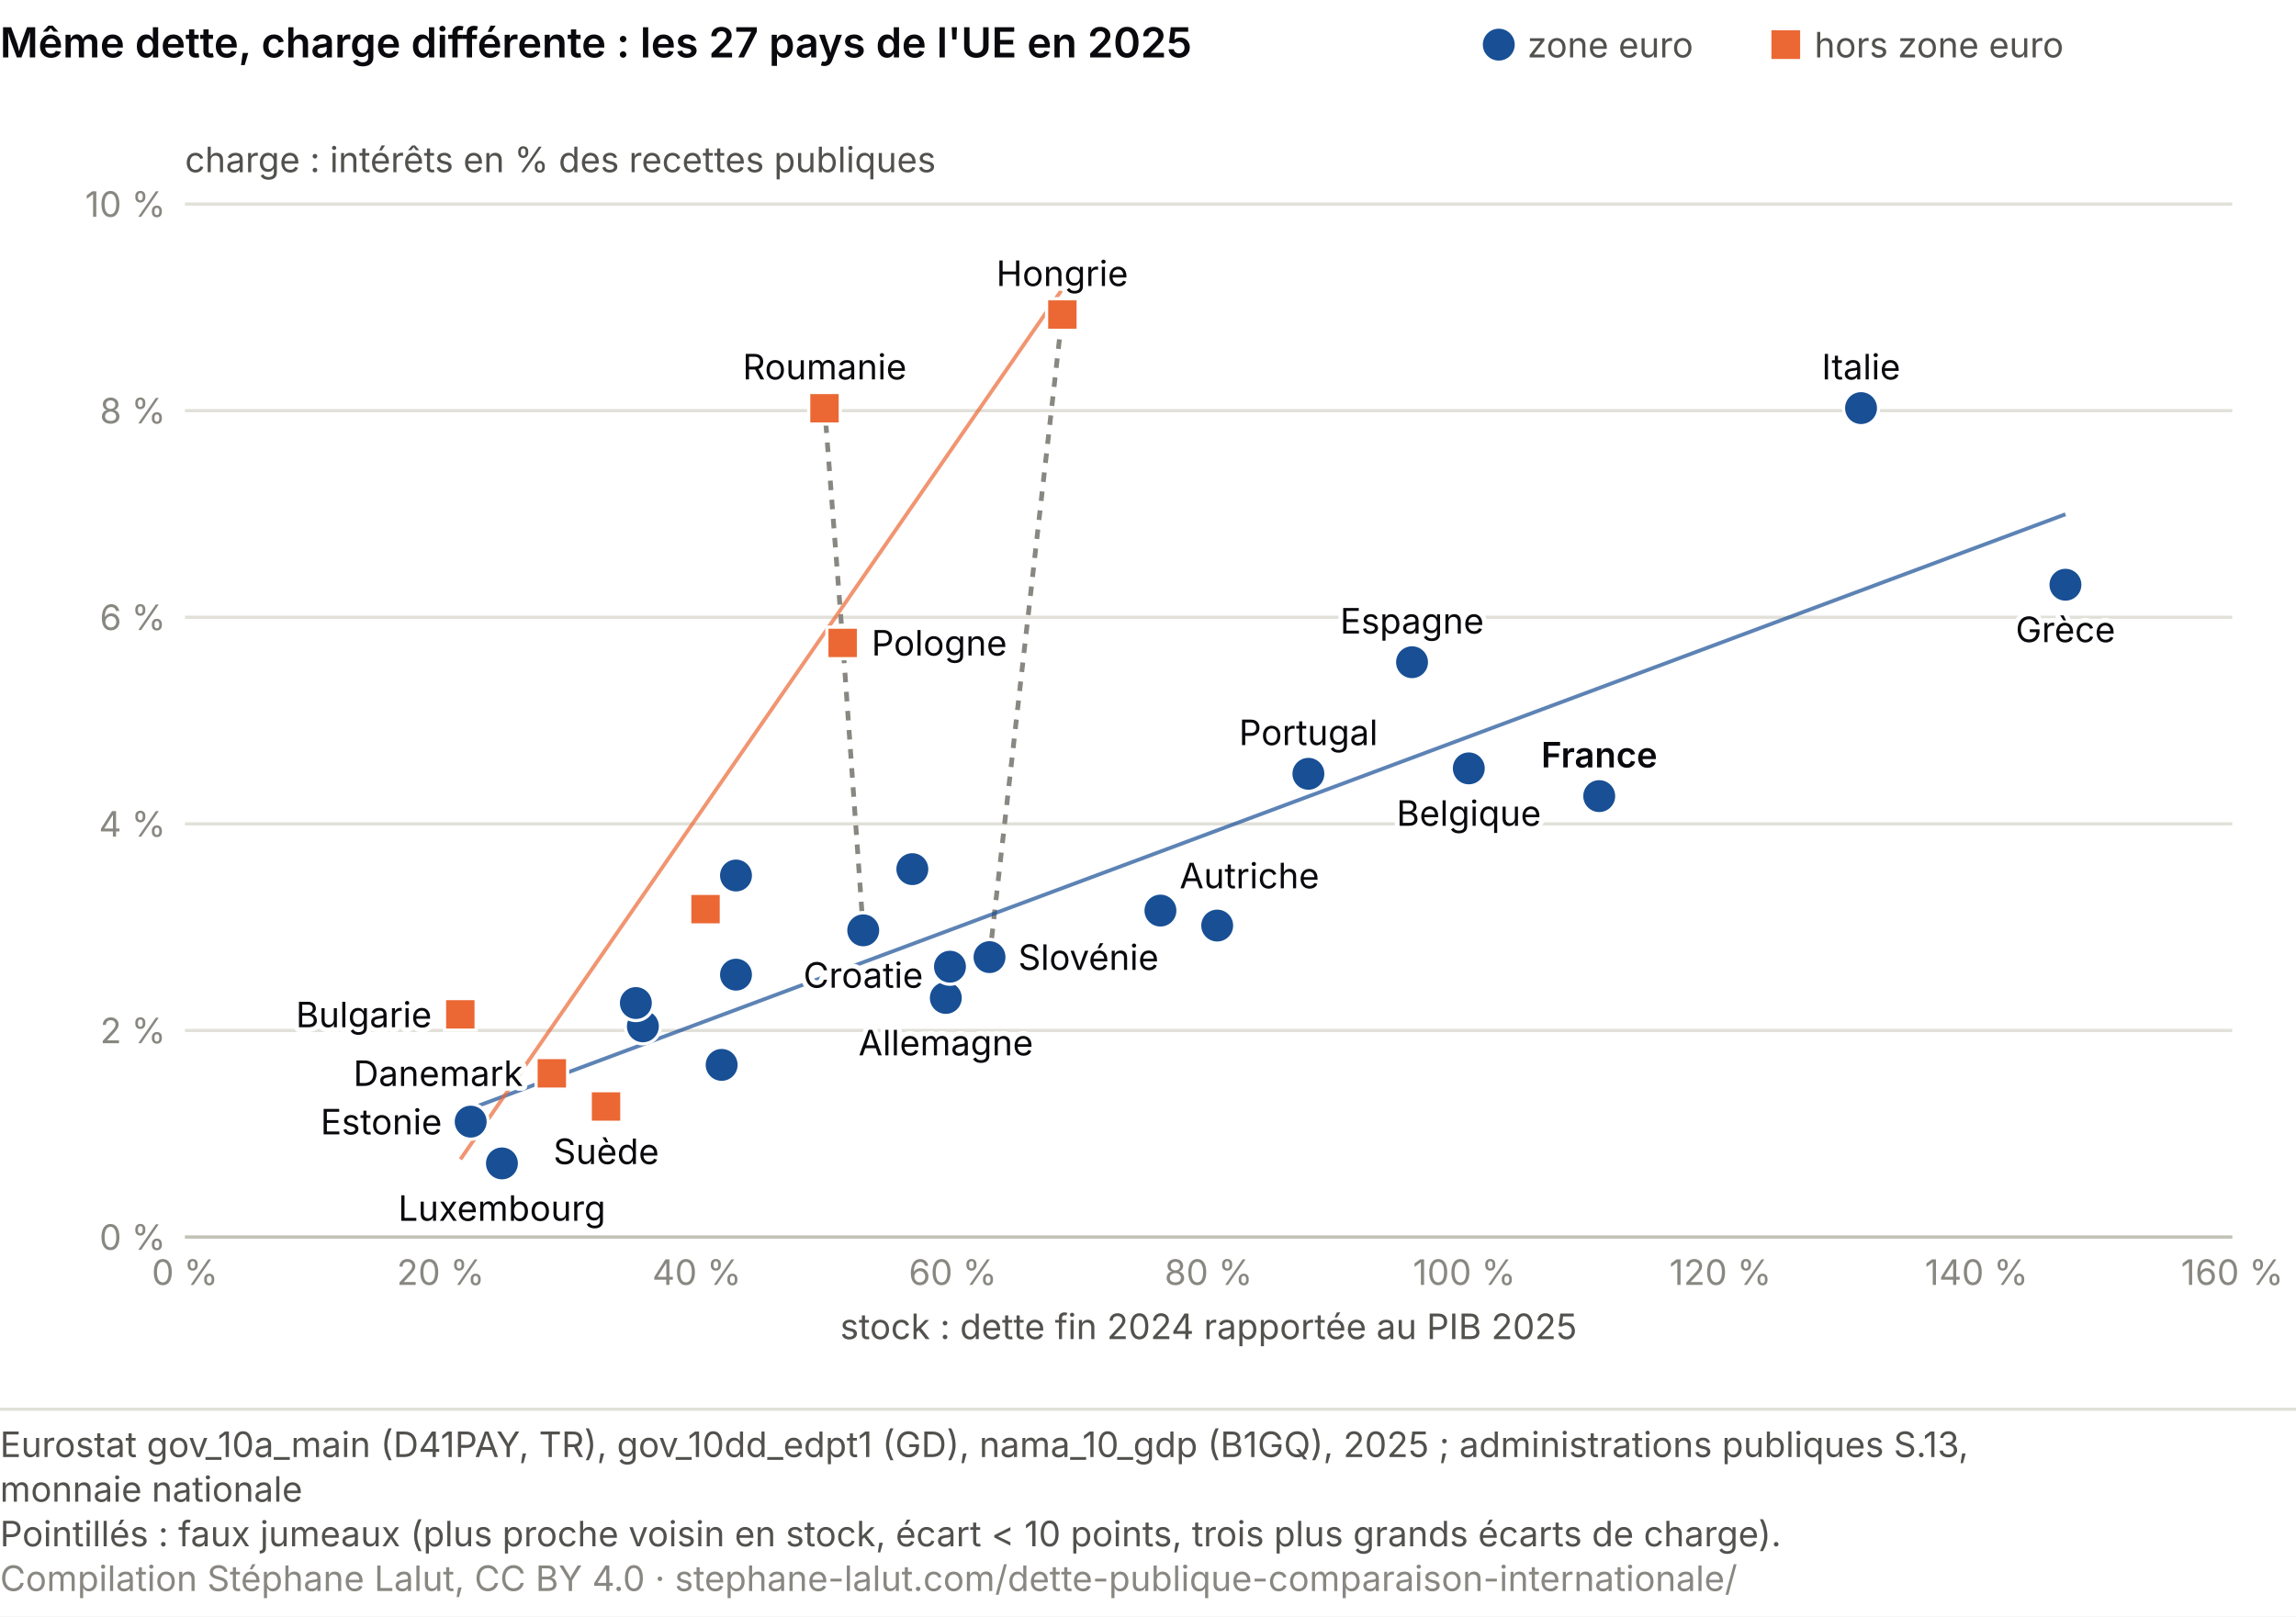
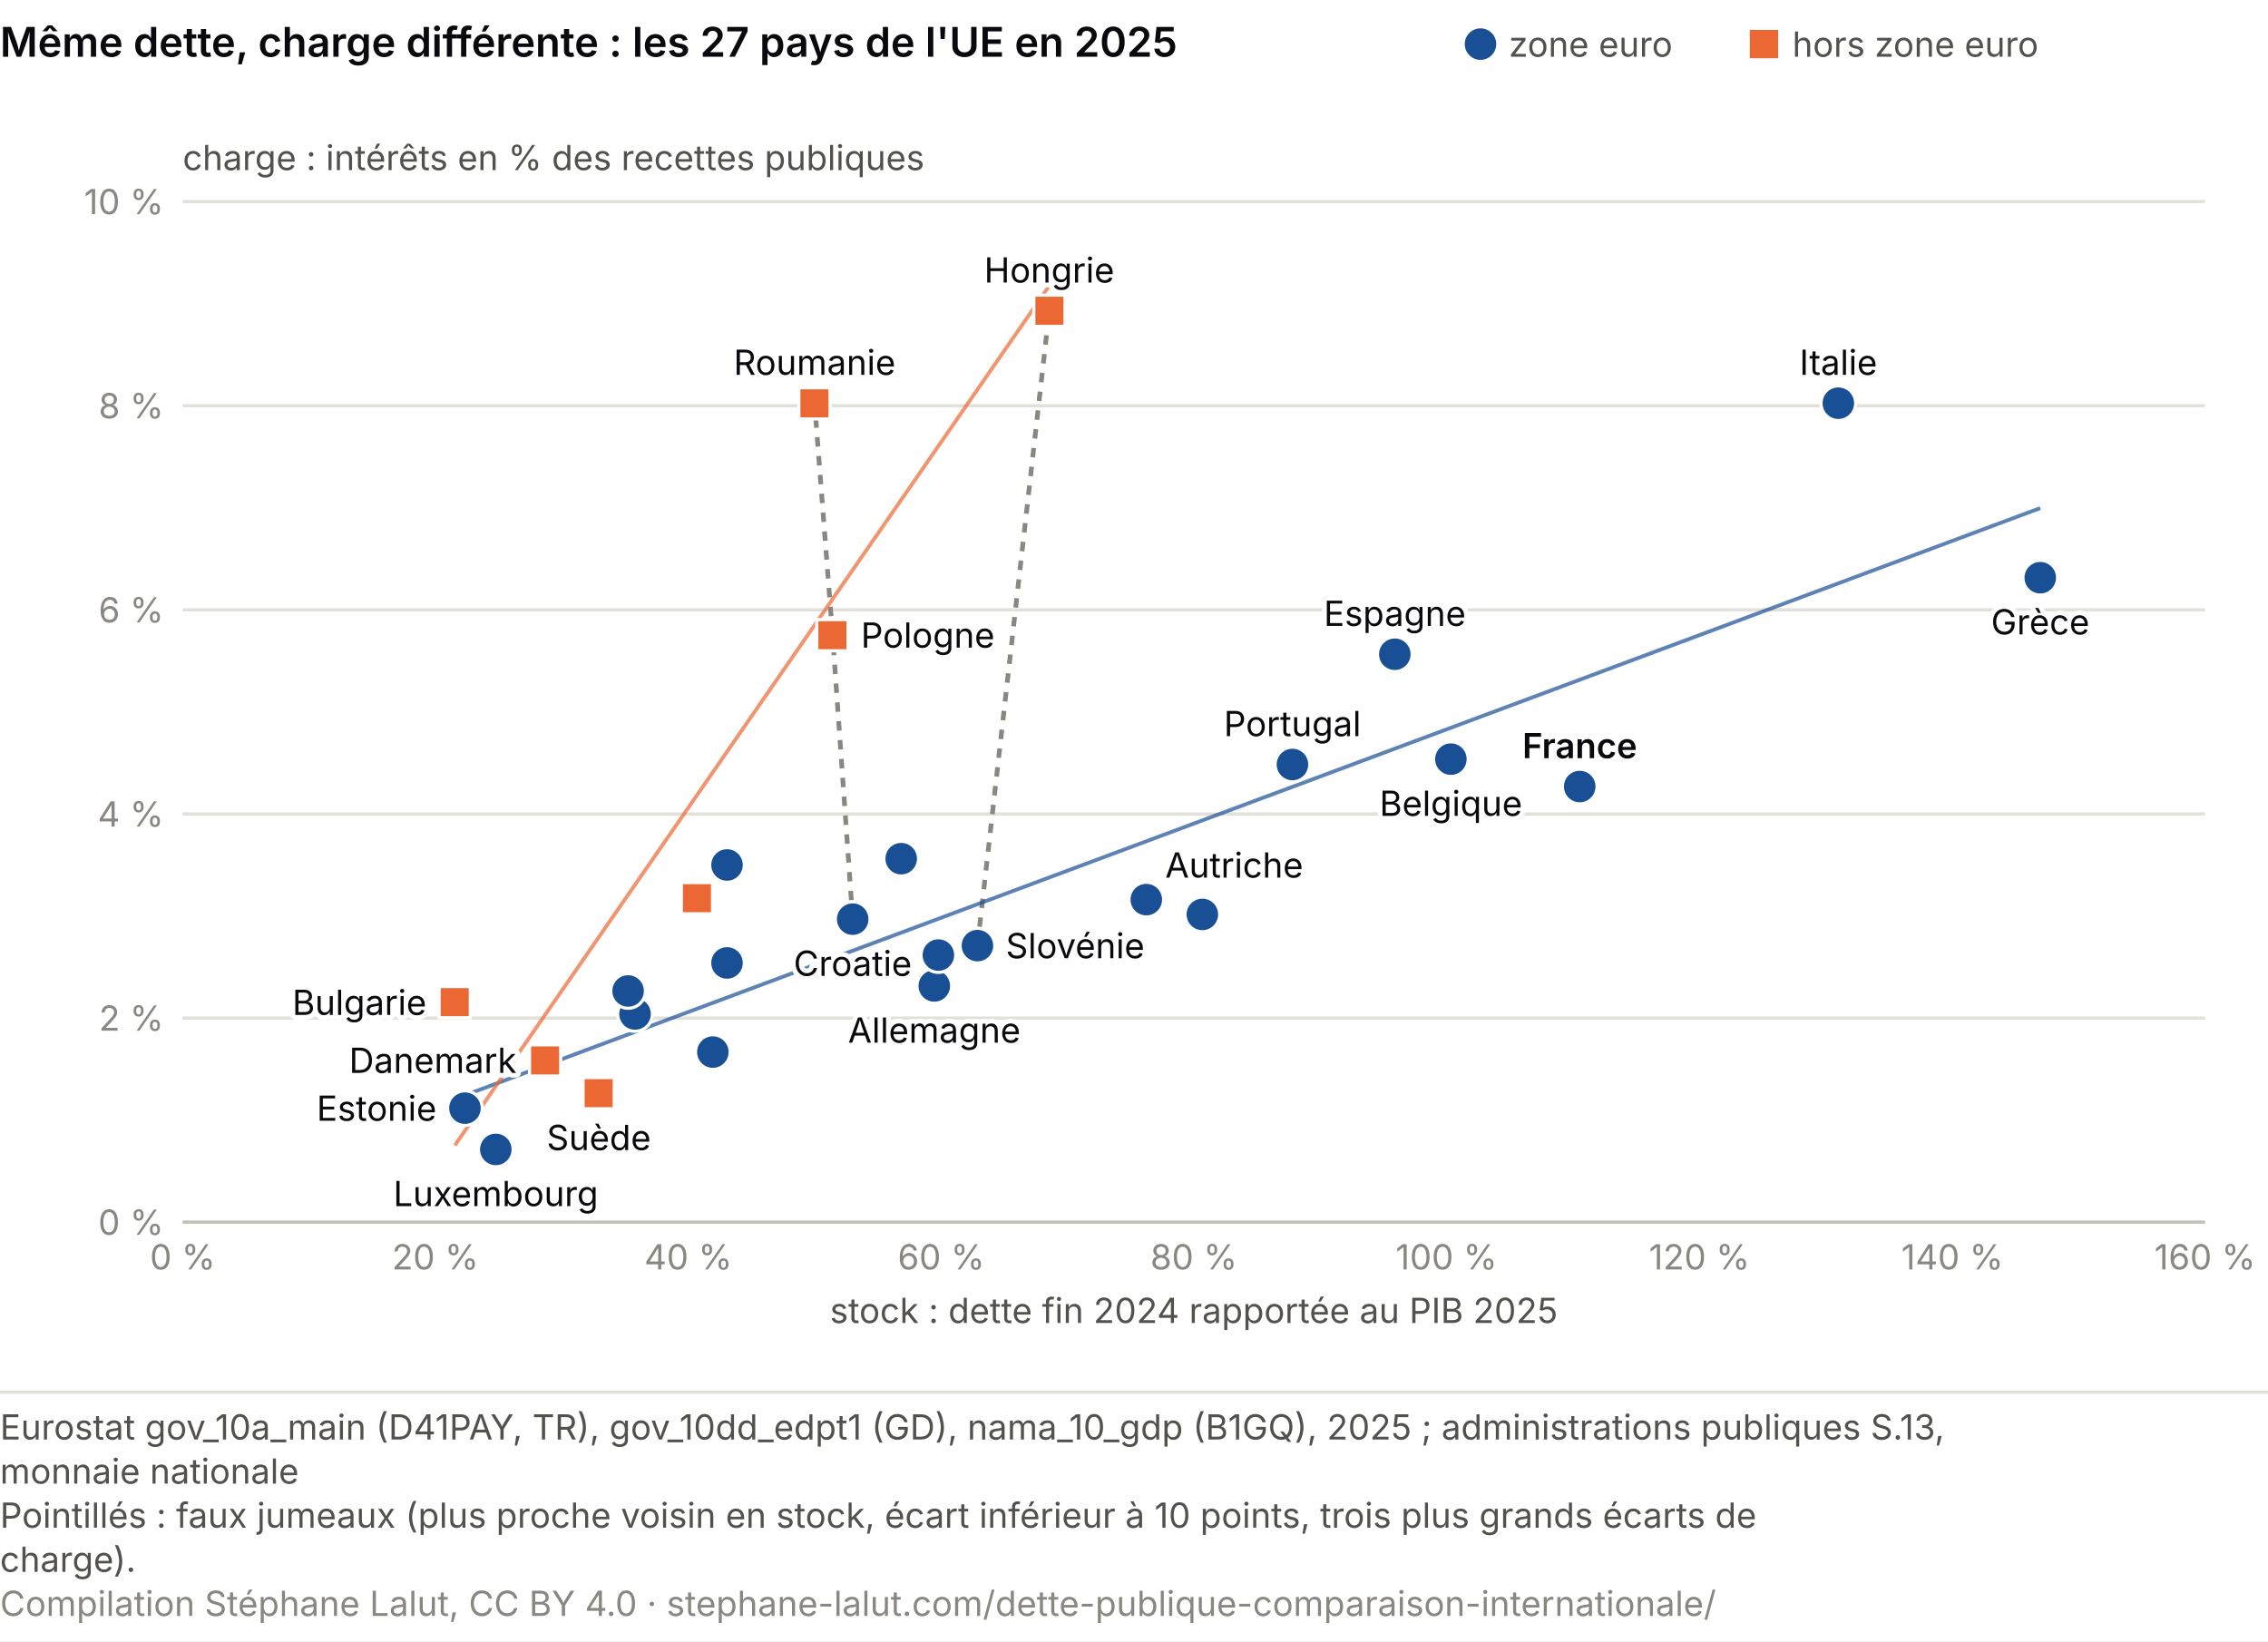
- <svg xmlns="http://www.w3.org/2000/svg" viewBox="0 0 720 507" role="img" font-variant-numeric="tabular-nums" aria-labelledby="mc-t mc-d" font-family="system-ui, -apple-system, Segoe UI, sans-serif">
-   <rect width="720" height="507" fill="#ffffff" />
+ <svg xmlns="http://www.w3.org/2000/svg" viewBox="0 0 720 521" role="img" font-variant-numeric="tabular-nums" aria-labelledby="mc-t mc-d" font-family="system-ui, -apple-system, Segoe UI, sans-serif">
+   <rect width="720" height="521" fill="#ffffff" />
  <text x="0" y="18" font-size="13" font-weight="600" fill="#0A0A0E">Même dette, charge différente : les 27 pays de l'UE en 2025</text>
  <circle cx="470.0" cy="14.0" r="5.0" fill="#184f95" />
  <text x="479.0" y="18.0" font-size="11" fill="#52514e">zone euro</text>
  <rect x="555.5" y="9.5" width="9.0" height="9.0" fill="#eb6834" />
  <text x="569.0" y="18.0" font-size="11" fill="#52514e">hors zone euro</text>
  <line x1="58.0" y1="388.0" x2="700.0" y2="388.0" stroke="#e1e0d9" />
  <text x="52.0" y="392.0" font-size="11" fill="#898781" text-anchor="end">0 %</text>
  <line x1="58.0" y1="323.2" x2="700.0" y2="323.2" stroke="#e1e0d9" />
  <text x="52.0" y="327.2" font-size="11" fill="#898781" text-anchor="end">2 %</text>
  <line x1="58.0" y1="258.4" x2="700.0" y2="258.4" stroke="#e1e0d9" />
  <text x="52.0" y="262.4" font-size="11" fill="#898781" text-anchor="end">4 %</text>
  <line x1="58.0" y1="193.6" x2="700.0" y2="193.6" stroke="#e1e0d9" />
  <text x="52.0" y="197.6" font-size="11" fill="#898781" text-anchor="end">6 %</text>
  <line x1="58.0" y1="128.8" x2="700.0" y2="128.8" stroke="#e1e0d9" />
  <text x="52.0" y="132.8" font-size="11" fill="#898781" text-anchor="end">8 %</text>
  <line x1="58.0" y1="64.0" x2="700.0" y2="64.0" stroke="#e1e0d9" />
  <text x="52.0" y="68.0" font-size="11" fill="#898781" text-anchor="end">10 %</text>
  <text x="58.0" y="54.0" font-size="11" fill="#52514e">charge : intérêts en % des recettes publiques</text>
  <line x1="58.0" y1="388.0" x2="700.0" y2="388.0" stroke="#c3c2b7" />
  <text x="58.0" y="403.0" font-size="11" fill="#898781" text-anchor="middle">0 %</text>
  <text x="138.2" y="403.0" font-size="11" fill="#898781" text-anchor="middle">20 %</text>
  <text x="218.5" y="403.0" font-size="11" fill="#898781" text-anchor="middle">40 %</text>
  <text x="298.8" y="403.0" font-size="11" fill="#898781" text-anchor="middle">60 %</text>
  <text x="379.0" y="403.0" font-size="11" fill="#898781" text-anchor="middle">80 %</text>
  <text x="459.2" y="403.0" font-size="11" fill="#898781" text-anchor="middle">100 %</text>
  <text x="539.5" y="403.0" font-size="11" fill="#898781" text-anchor="middle">120 %</text>
  <text x="619.8" y="403.0" font-size="11" fill="#898781" text-anchor="middle">140 %</text>
  <text x="700.0" y="403.0" font-size="11" fill="#898781" text-anchor="middle">160 %</text>
  <text x="379.0" y="420.0" font-size="11" fill="#52514e" text-anchor="middle">stock : dette fin 2024 rapportée au PIB 2025</text>
  <line x1="310.3" y1="300.2" x2="333.1" y2="98.7" stroke="#898781" stroke-width="1.5" stroke-dasharray="3 3" />
  <line x1="270.7" y1="291.8" x2="264.3" y2="201.6" stroke="#898781" stroke-width="1.5" stroke-dasharray="3 3" />
  <line x1="264.3" y1="201.6" x2="258.6" y2="128.0" stroke="#898781" stroke-width="1.5" stroke-dasharray="3 3" />
  <line x1="147.6" y1="347.7" x2="647.7" y2="161.3" stroke="#184f95" stroke-width="1.2" opacity="0.7" />
  <line x1="144.4" y1="363.6" x2="333.1" y2="90.7" stroke="#eb6834" stroke-width="1.2" opacity="0.7" />
  <circle cx="460.6" cy="241.0" r="5.5" fill="#184f95" stroke="#fff" stroke-width="1" />
  <rect x="139.4" y="313.2" width="9.9" height="9.9" fill="#eb6834" stroke="#fff" stroke-width="1" />
  <rect x="216.3" y="280.2" width="9.9" height="9.9" fill="#eb6834" stroke="#fff" stroke-width="1" />
  <rect x="168.1" y="331.7" width="9.9" height="9.9" fill="#eb6834" stroke="#fff" stroke-width="1" />
  <circle cx="296.6" cy="313.0" r="5.5" fill="#184f95" stroke="#fff" stroke-width="1" />
  <circle cx="147.6" cy="351.8" r="5.5" fill="#184f95" stroke="#fff" stroke-width="1" />
  <circle cx="201.6" cy="321.9" r="5.5" fill="#184f95" stroke="#fff" stroke-width="1" />
  <circle cx="647.7" cy="183.4" r="5.5" fill="#184f95" stroke="#fff" stroke-width="1" />
  <circle cx="442.8" cy="207.7" r="5.5" fill="#184f95" stroke="#fff" stroke-width="1" />
  <circle cx="501.5" cy="249.7" r="5.5" fill="#184f95" stroke="#fff" stroke-width="1" />
  <circle cx="270.7" cy="291.8" r="5.5" fill="#184f95" stroke="#fff" stroke-width="1" />
  <circle cx="583.6" cy="128.0" r="5.5" fill="#184f95" stroke="#fff" stroke-width="1" />
  <circle cx="297.9" cy="303.2" r="5.5" fill="#184f95" stroke="#fff" stroke-width="1" />
  <circle cx="230.8" cy="305.7" r="5.5" fill="#184f95" stroke="#fff" stroke-width="1" />
  <circle cx="199.4" cy="314.6" r="5.5" fill="#184f95" stroke="#fff" stroke-width="1" />
  <circle cx="157.4" cy="364.9" r="5.5" fill="#184f95" stroke="#fff" stroke-width="1" />
  <rect x="328.2" y="93.7" width="9.9" height="9.9" fill="#eb6834" stroke="#fff" stroke-width="1" />
  <circle cx="230.8" cy="274.6" r="5.5" fill="#184f95" stroke="#fff" stroke-width="1" />
  <circle cx="226.3" cy="334.0" r="5.5" fill="#184f95" stroke="#fff" stroke-width="1" />
  <circle cx="363.9" cy="285.6" r="5.5" fill="#184f95" stroke="#fff" stroke-width="1" />
  <rect x="259.3" y="196.7" width="9.9" height="9.9" fill="#eb6834" stroke="#fff" stroke-width="1" />
  <circle cx="410.3" cy="242.7" r="5.5" fill="#184f95" stroke="#fff" stroke-width="1" />
  <rect x="253.6" y="123.1" width="9.9" height="9.9" fill="#eb6834" stroke="#fff" stroke-width="1" />
  <circle cx="310.3" cy="300.2" r="5.5" fill="#184f95" stroke="#fff" stroke-width="1" />
  <circle cx="286.1" cy="272.6" r="5.5" fill="#184f95" stroke="#fff" stroke-width="1" />
  <circle cx="381.7" cy="290.3" r="5.5" fill="#184f95" stroke="#fff" stroke-width="1" />
  <rect x="185.1" y="342.1" width="9.9" height="9.9" fill="#eb6834" stroke="#fff" stroke-width="1" />
  <text x="460.6" y="259.0" font-size="11" fill="#fff" stroke="#fff" stroke-width="3" stroke-linejoin="round" text-anchor="middle" aria-hidden="true">Belgique</text>
  <text x="460.6" y="259.0" font-size="11" fill="#0A0A0E" text-anchor="middle">Belgique</text>
  <text x="135.4" y="322.2" font-size="11" fill="#fff" stroke="#fff" stroke-width="3" stroke-linejoin="round" text-anchor="end" aria-hidden="true">Bulgarie</text>
  <text x="135.4" y="322.2" font-size="11" fill="#0A0A0E" text-anchor="end">Bulgarie</text>
  <text x="164.0" y="340.6" font-size="11" fill="#fff" stroke="#fff" stroke-width="3" stroke-linejoin="round" text-anchor="end" aria-hidden="true">Danemark</text>
  <text x="164.0" y="340.6" font-size="11" fill="#0A0A0E" text-anchor="end">Danemark</text>
  <text x="296.6" y="331.0" font-size="11" fill="#fff" stroke="#fff" stroke-width="3" stroke-linejoin="round" text-anchor="middle" aria-hidden="true">Allemagne</text>
  <text x="296.6" y="331.0" font-size="11" fill="#0A0A0E" text-anchor="middle">Allemagne</text>
  <text x="138.6" y="355.8" font-size="11" fill="#fff" stroke="#fff" stroke-width="3" stroke-linejoin="round" text-anchor="end" aria-hidden="true">Estonie</text>
  <text x="138.6" y="355.8" font-size="11" fill="#0A0A0E" text-anchor="end">Estonie</text>
  <text x="647.7" y="201.4" font-size="11" fill="#fff" stroke="#fff" stroke-width="3" stroke-linejoin="round" text-anchor="middle" aria-hidden="true">Grèce</text>
  <text x="647.7" y="201.4" font-size="11" fill="#0A0A0E" text-anchor="middle">Grèce</text>
  <text x="442.8" y="198.7" font-size="11" fill="#fff" stroke="#fff" stroke-width="3" stroke-linejoin="round" text-anchor="middle" aria-hidden="true">Espagne</text>
  <text x="442.8" y="198.7" font-size="11" fill="#0A0A0E" text-anchor="middle">Espagne</text>
  <text x="501.5" y="240.7" font-size="11" fill="#fff" stroke="#fff" stroke-width="3" stroke-linejoin="round" text-anchor="middle" font-weight="600" aria-hidden="true">France</text>
  <text x="501.5" y="240.7" font-size="11" fill="#0A0A0E" text-anchor="middle" font-weight="600">France</text>
  <text x="270.7" y="309.8" font-size="11" fill="#fff" stroke="#fff" stroke-width="3" stroke-linejoin="round" text-anchor="middle" aria-hidden="true">Croatie</text>
  <text x="270.7" y="309.8" font-size="11" fill="#0A0A0E" text-anchor="middle">Croatie</text>
  <text x="583.6" y="119.0" font-size="11" fill="#fff" stroke="#fff" stroke-width="3" stroke-linejoin="round" text-anchor="middle" aria-hidden="true">Italie</text>
  <text x="583.6" y="119.0" font-size="11" fill="#0A0A0E" text-anchor="middle">Italie</text>
  <text x="157.4" y="382.9" font-size="11" fill="#fff" stroke="#fff" stroke-width="3" stroke-linejoin="round" text-anchor="middle" aria-hidden="true">Luxembourg</text>
  <text x="157.4" y="382.9" font-size="11" fill="#0A0A0E" text-anchor="middle">Luxembourg</text>
  <text x="333.1" y="89.7" font-size="11" fill="#fff" stroke="#fff" stroke-width="3" stroke-linejoin="round" text-anchor="middle" aria-hidden="true">Hongrie</text>
  <text x="333.1" y="89.7" font-size="11" fill="#0A0A0E" text-anchor="middle">Hongrie</text>
  <text x="369.9" y="278.6" font-size="11" fill="#fff" stroke="#fff" stroke-width="3" stroke-linejoin="round" text-anchor="start" aria-hidden="true">Autriche</text>
  <text x="369.9" y="278.6" font-size="11" fill="#0A0A0E" text-anchor="start">Autriche</text>
  <text x="273.3" y="205.6" font-size="11" fill="#fff" stroke="#fff" stroke-width="3" stroke-linejoin="round" text-anchor="start" aria-hidden="true">Pologne</text>
  <text x="273.3" y="205.6" font-size="11" fill="#0A0A0E" text-anchor="start">Pologne</text>
  <text x="410.3" y="233.7" font-size="11" fill="#fff" stroke="#fff" stroke-width="3" stroke-linejoin="round" text-anchor="middle" aria-hidden="true">Portugal</text>
  <text x="410.3" y="233.7" font-size="11" fill="#0A0A0E" text-anchor="middle">Portugal</text>
  <text x="258.6" y="119.0" font-size="11" fill="#fff" stroke="#fff" stroke-width="3" stroke-linejoin="round" text-anchor="middle" aria-hidden="true">Roumanie</text>
  <text x="258.6" y="119.0" font-size="11" fill="#0A0A0E" text-anchor="middle">Roumanie</text>
  <text x="319.3" y="304.2" font-size="11" fill="#fff" stroke="#fff" stroke-width="3" stroke-linejoin="round" text-anchor="start" aria-hidden="true">Slovénie</text>
  <text x="319.3" y="304.2" font-size="11" fill="#0A0A0E" text-anchor="start">Slovénie</text>
  <text x="190.1" y="365.1" font-size="11" fill="#fff" stroke="#fff" stroke-width="3" stroke-linejoin="round" text-anchor="middle" aria-hidden="true">Suède</text>
  <text x="190.1" y="365.1" font-size="11" fill="#0A0A0E" text-anchor="middle">Suède</text>
  <line x1="0" y1="442.0" x2="720" y2="442.0" stroke="#e1e0d9" />
  <text class="pied-source" x="0" y="457.0" font-size="11" fill="#52514e">Eurostat gov_10a_main (D41PAY, TR), gov_10dd_edpt1 (GD), nama_10_gdp (B1GQ), 2025 ; administrations publiques S.13,</text>
  <text class="pied-source" x="0" y="471.0" font-size="11" fill="#52514e">monnaie nationale</text>
-   <text class="pied-note" x="0" y="485.0" font-size="11" fill="#52514e">Pointillés : faux jumeaux (plus proche voisin en stock, écart &lt; 10 points, trois plus grands écarts de charge).</text>
-   <text class="pied-licence" x="0" y="499.0" font-size="11" fill="#898781">Compilation Stéphane Lalut, CC BY 4.0 · stephane-lalut.com/dette-publique-comparaison-internationale/</text>
+   <text class="pied-note" x="0" y="485.0" font-size="11" fill="#52514e">Pointillés : faux jumeaux (plus proche voisin en stock, écart inférieur à 10 points, trois plus grands écarts de</text>
+   <text class="pied-note" x="0" y="499.0" font-size="11" fill="#52514e">charge).</text>
+   <text class="pied-licence" x="0" y="513.0" font-size="11" fill="#898781">Compilation Stéphane Lalut, CC BY 4.0 · stephane-lalut.com/dette-publique-comparaison-internationale/</text>
</svg>
